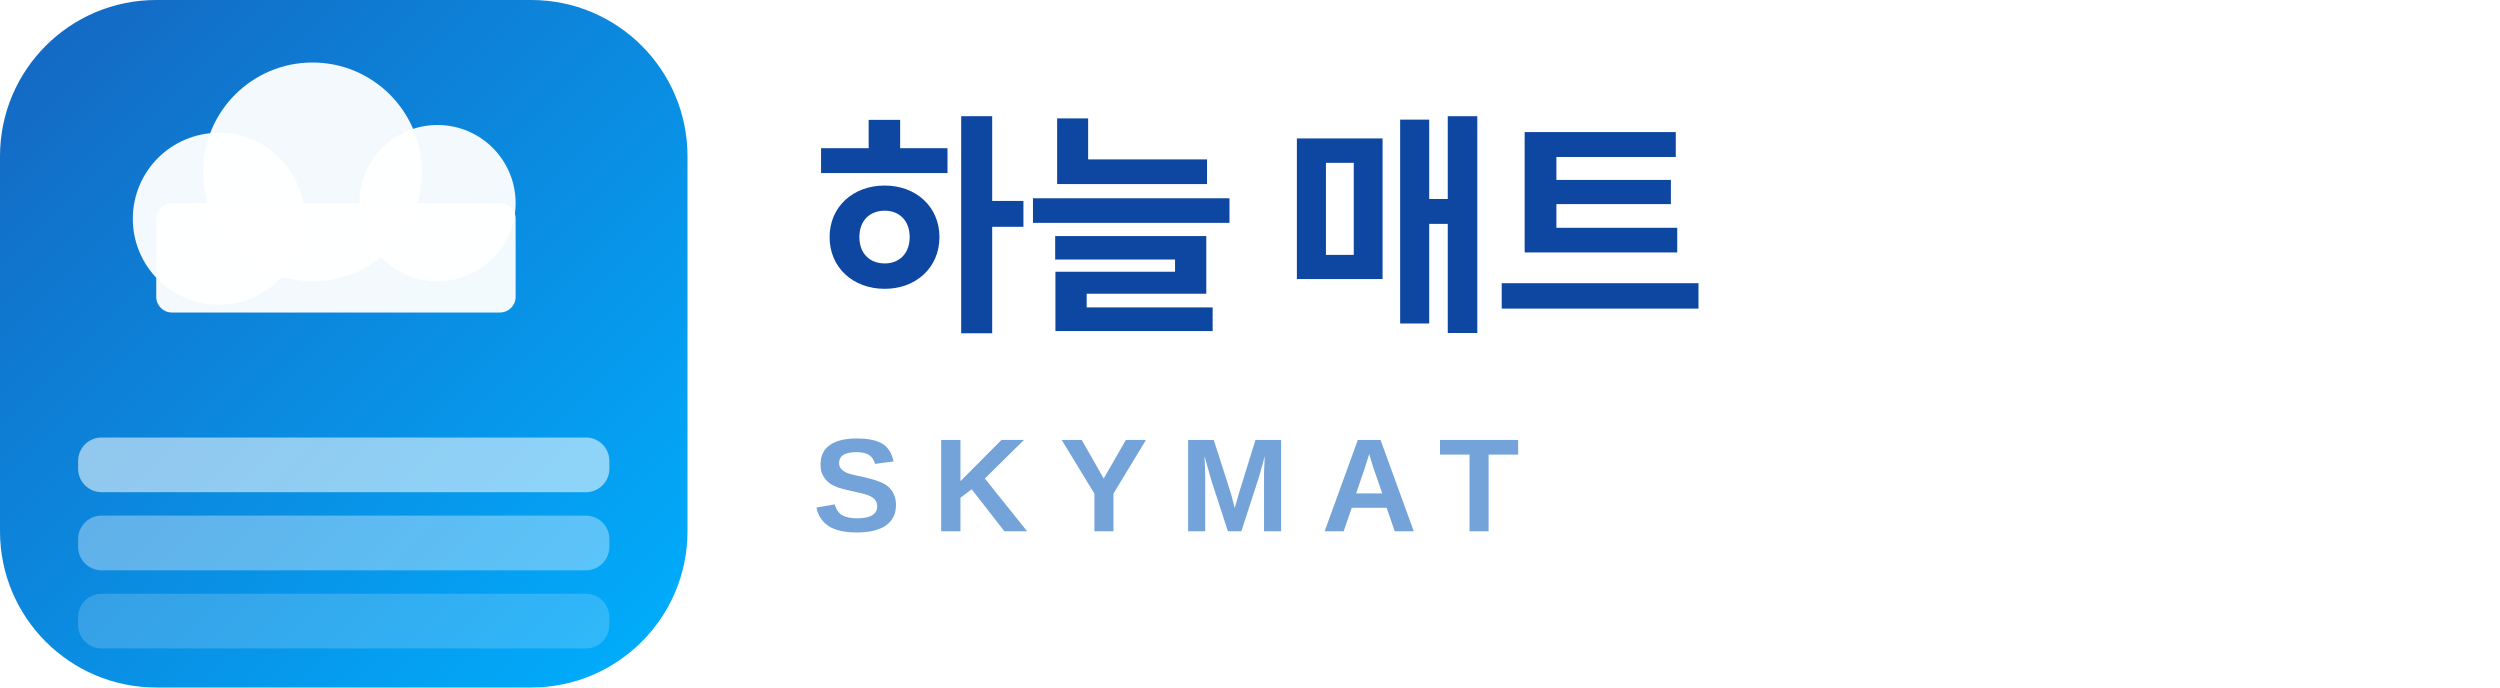
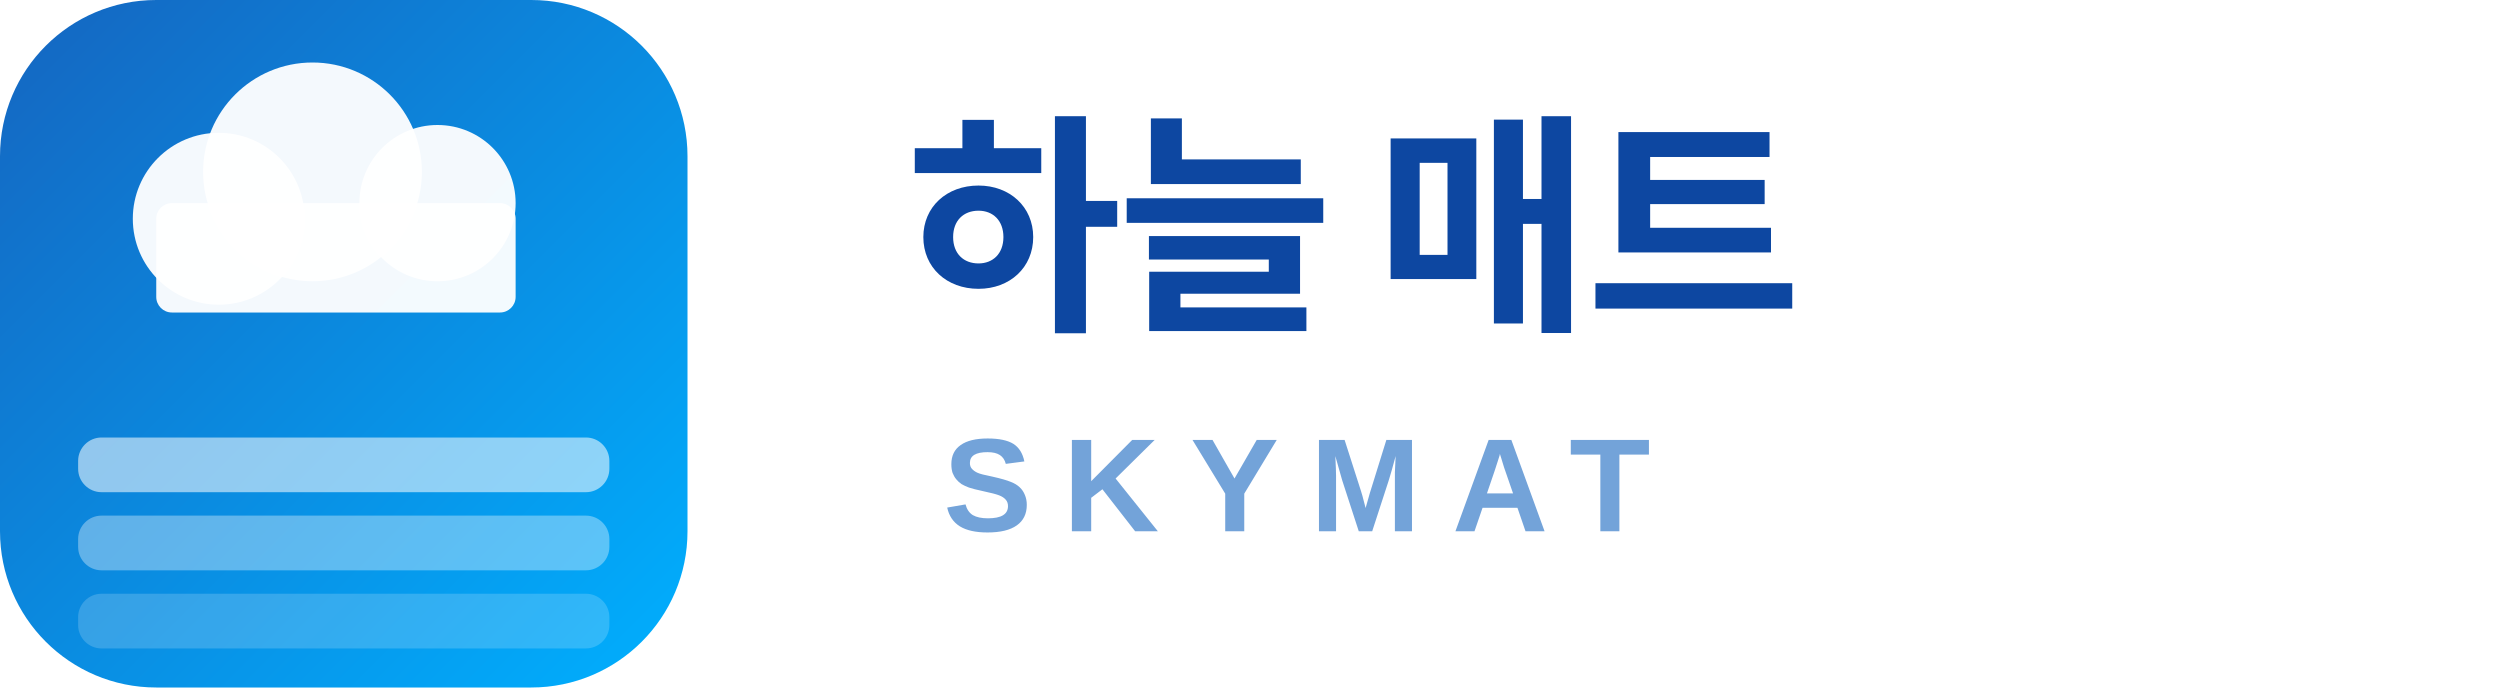
<svg xmlns="http://www.w3.org/2000/svg" viewBox="0 0 160 44" fill="none">
  <defs>
    <linearGradient id="skyGrad" x1="0" y1="0" x2="1" y2="1">
      <stop offset="0%" stop-color="#1565C0" />
      <stop offset="100%" stop-color="#00B0FF" />
    </linearGradient>
    <linearGradient id="matGrad" x1="0" y1="0" x2="0" y2="1">
      <stop offset="0%" stop-color="#1976D2" />
      <stop offset="100%" stop-color="#0D47A1" />
    </linearGradient>
    <clipPath id="roundClip">
      <rect x="0" y="0" width="44" height="44" rx="10" ry="10" />
    </clipPath>
  </defs>
  <rect x="0" y="0" width="44" height="44" rx="10" fill="url(#skyGrad)" />
  <circle cx="14" cy="14" r="5.5" fill="rgba(255,255,255,0.95)" />
  <circle cx="20" cy="11" r="7" fill="rgba(255,255,255,0.95)" />
  <circle cx="28" cy="13" r="5" fill="rgba(255,255,255,0.95)" />
  <rect x="10" y="13" width="23" height="7" fill="rgba(255,255,255,0.95)" rx="1" />
  <rect x="5" y="28" width="34" height="3.5" rx="1.5" fill="rgba(255,255,255,0.55)" />
  <rect x="5" y="33" width="34" height="3.5" rx="1.5" fill="rgba(255,255,255,0.35)" />
  <rect x="5" y="38" width="34" height="3.5" rx="1.5" fill="rgba(255,255,255,0.18)" />
-   <text x="52" y="20" font-family="'Apple SD Gothic Neo','Noto Sans KR',sans-serif" font-size="15" font-weight="800" letter-spacing="-0.3" fill="#0D47A1">하늘</text>
-   <text x="82" y="20" font-family="'Apple SD Gothic Neo','Noto Sans KR',sans-serif" font-size="15" font-weight="800" letter-spacing="-0.3" fill="#0D47A1">매트</text>
-   <text x="52" y="34" font-family="'Helvetica Neue',Arial,sans-serif" font-size="8.5" font-weight="600" letter-spacing="2" fill="#1565C0" opacity="0.6">SKYMAT</text>
-   <line x1="52" y1="38" x2="115" y2="38" stroke="url(#skyGrad)" stroke-width="1.5" stroke-linecap="round" />
+   <text x="58" y="20" font-family="'Apple SD Gothic Neo','Noto Sans KR',sans-serif" font-size="15" font-weight="800" letter-spacing="-0.3" fill="#0D47A1">하늘</text>
+   <text x="88" y="20" font-family="'Apple SD Gothic Neo','Noto Sans KR',sans-serif" font-size="15" font-weight="800" letter-spacing="-0.3" fill="#0D47A1">매트</text>
+   <text x="83" y="34" font-family="'Helvetica Neue',Arial,sans-serif" font-size="8.5" font-weight="600" letter-spacing="2" fill="#1565C0" opacity="0.6" text-anchor="middle">SKYMAT</text>
+   <line x1="58" y1="38" x2="121" y2="38" stroke="url(#skyGrad)" stroke-width="1.5" stroke-linecap="round" />
</svg>
